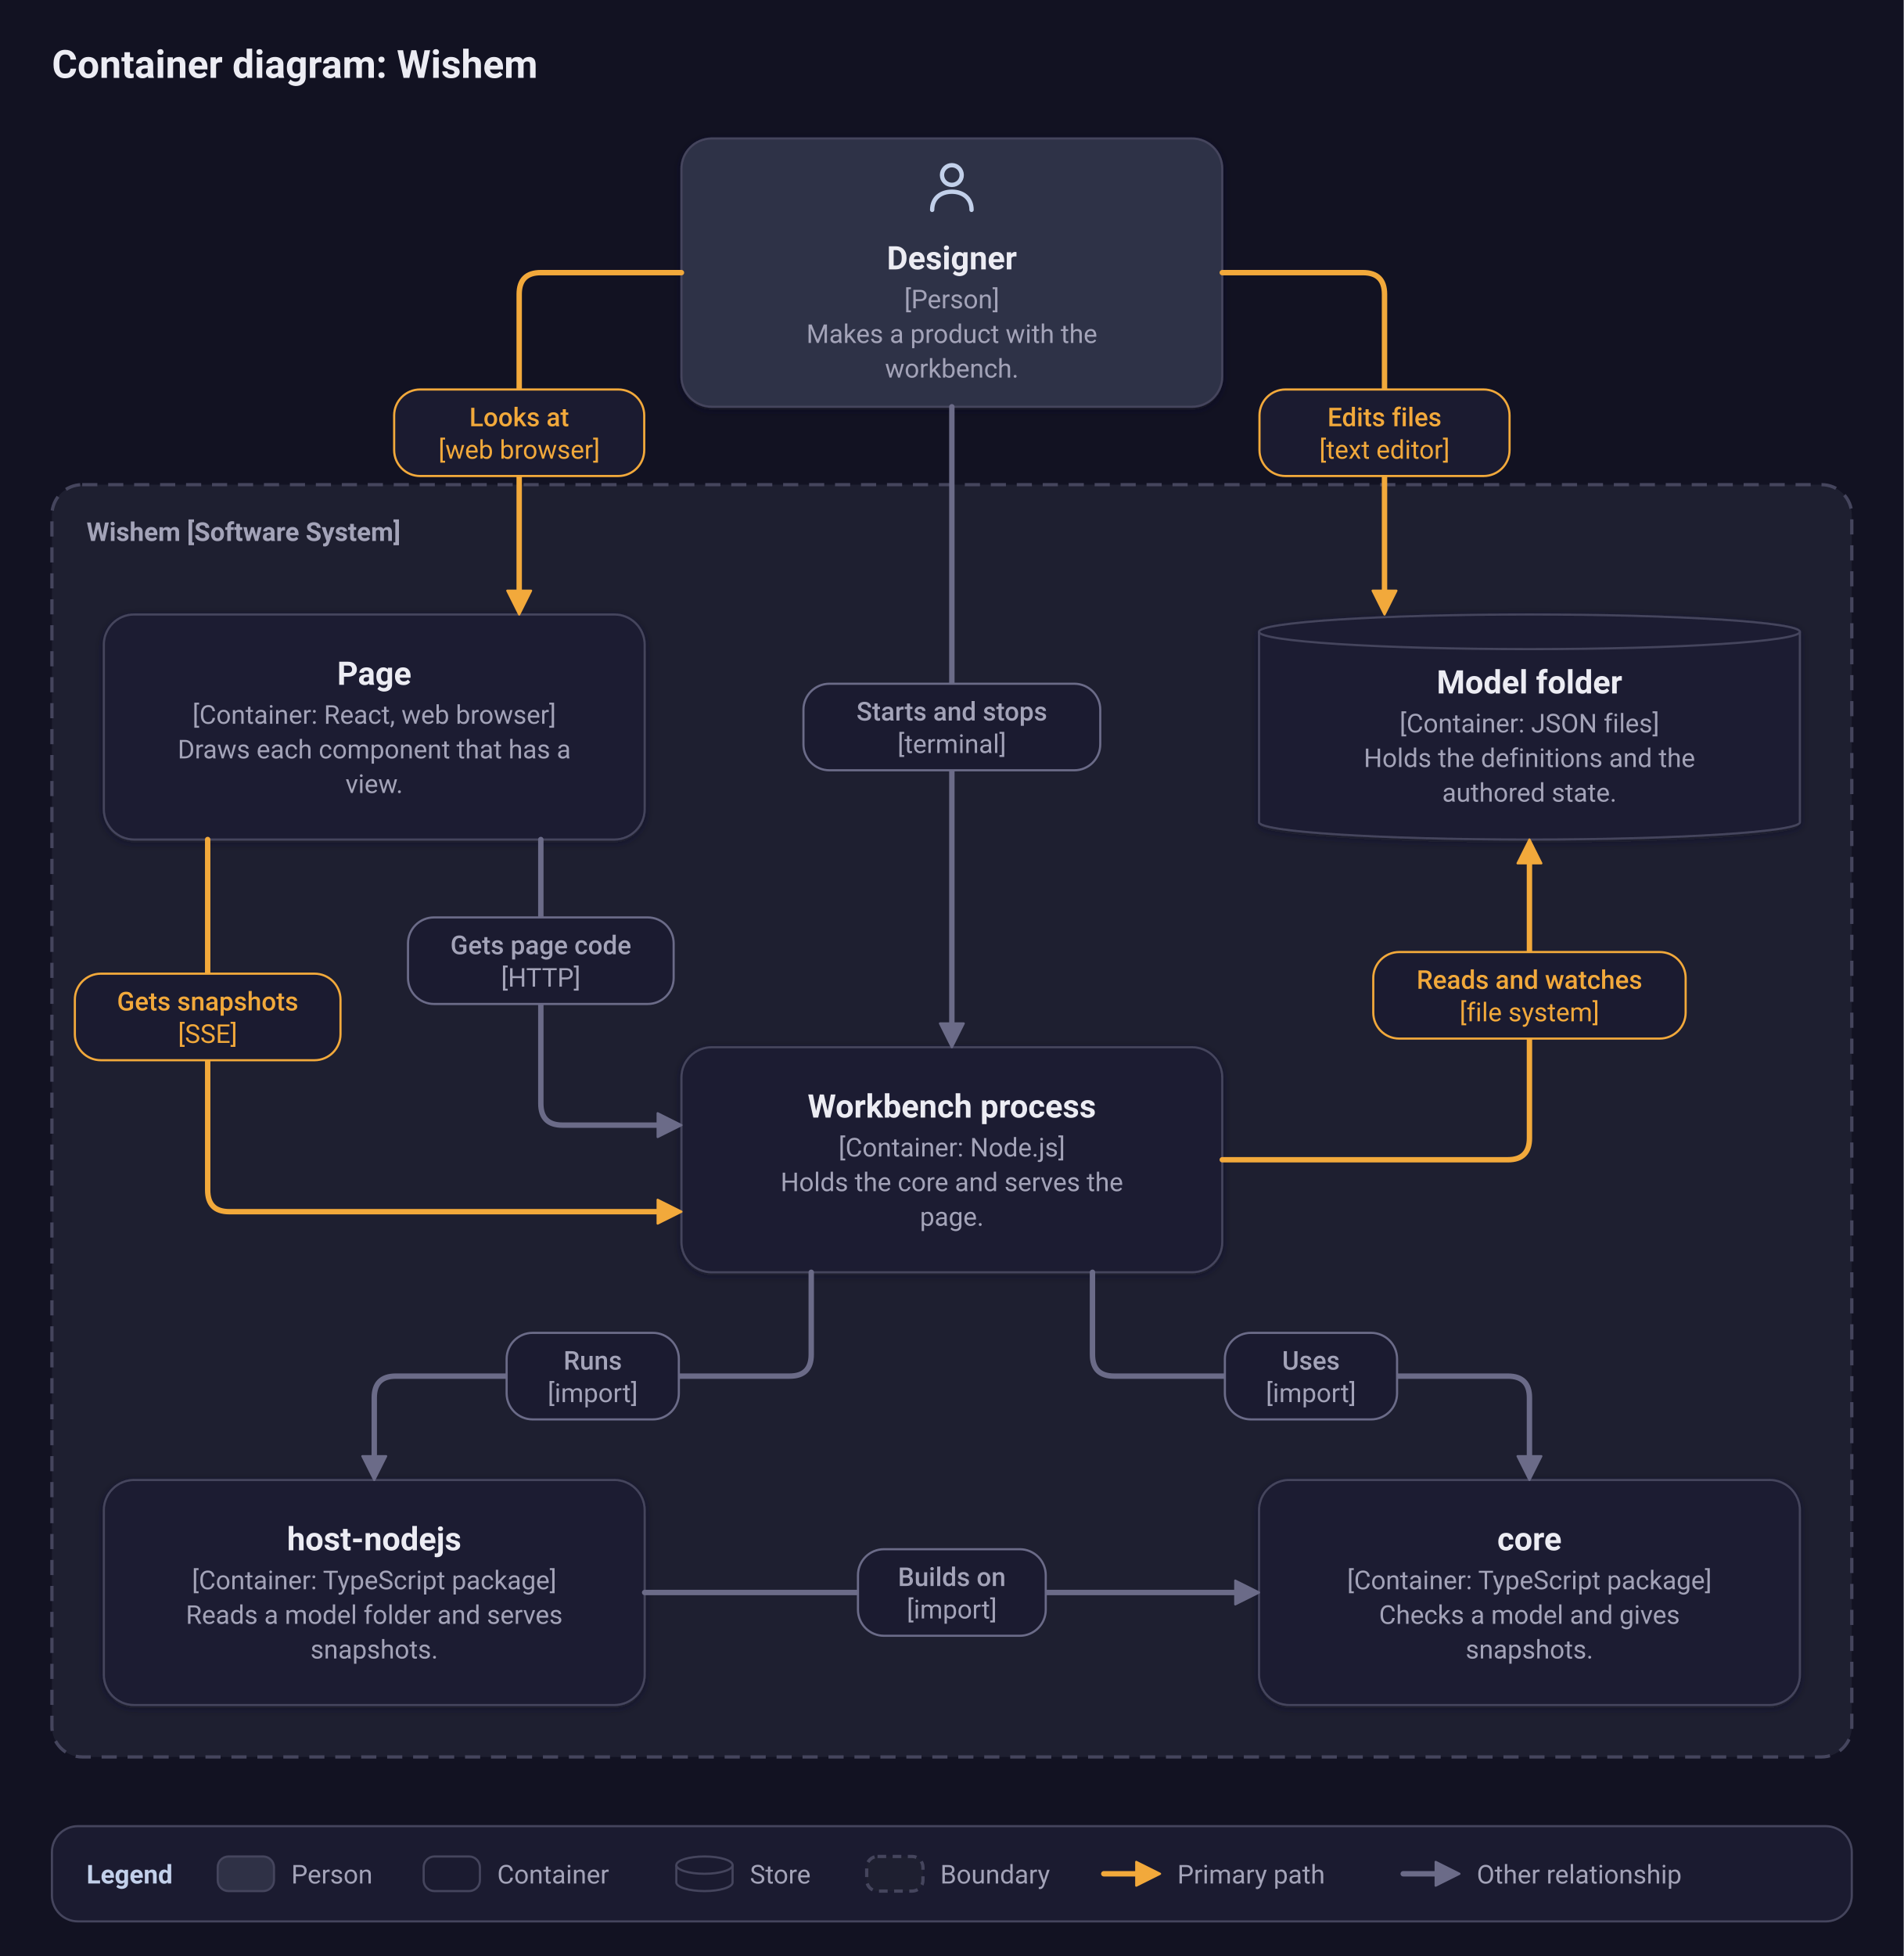
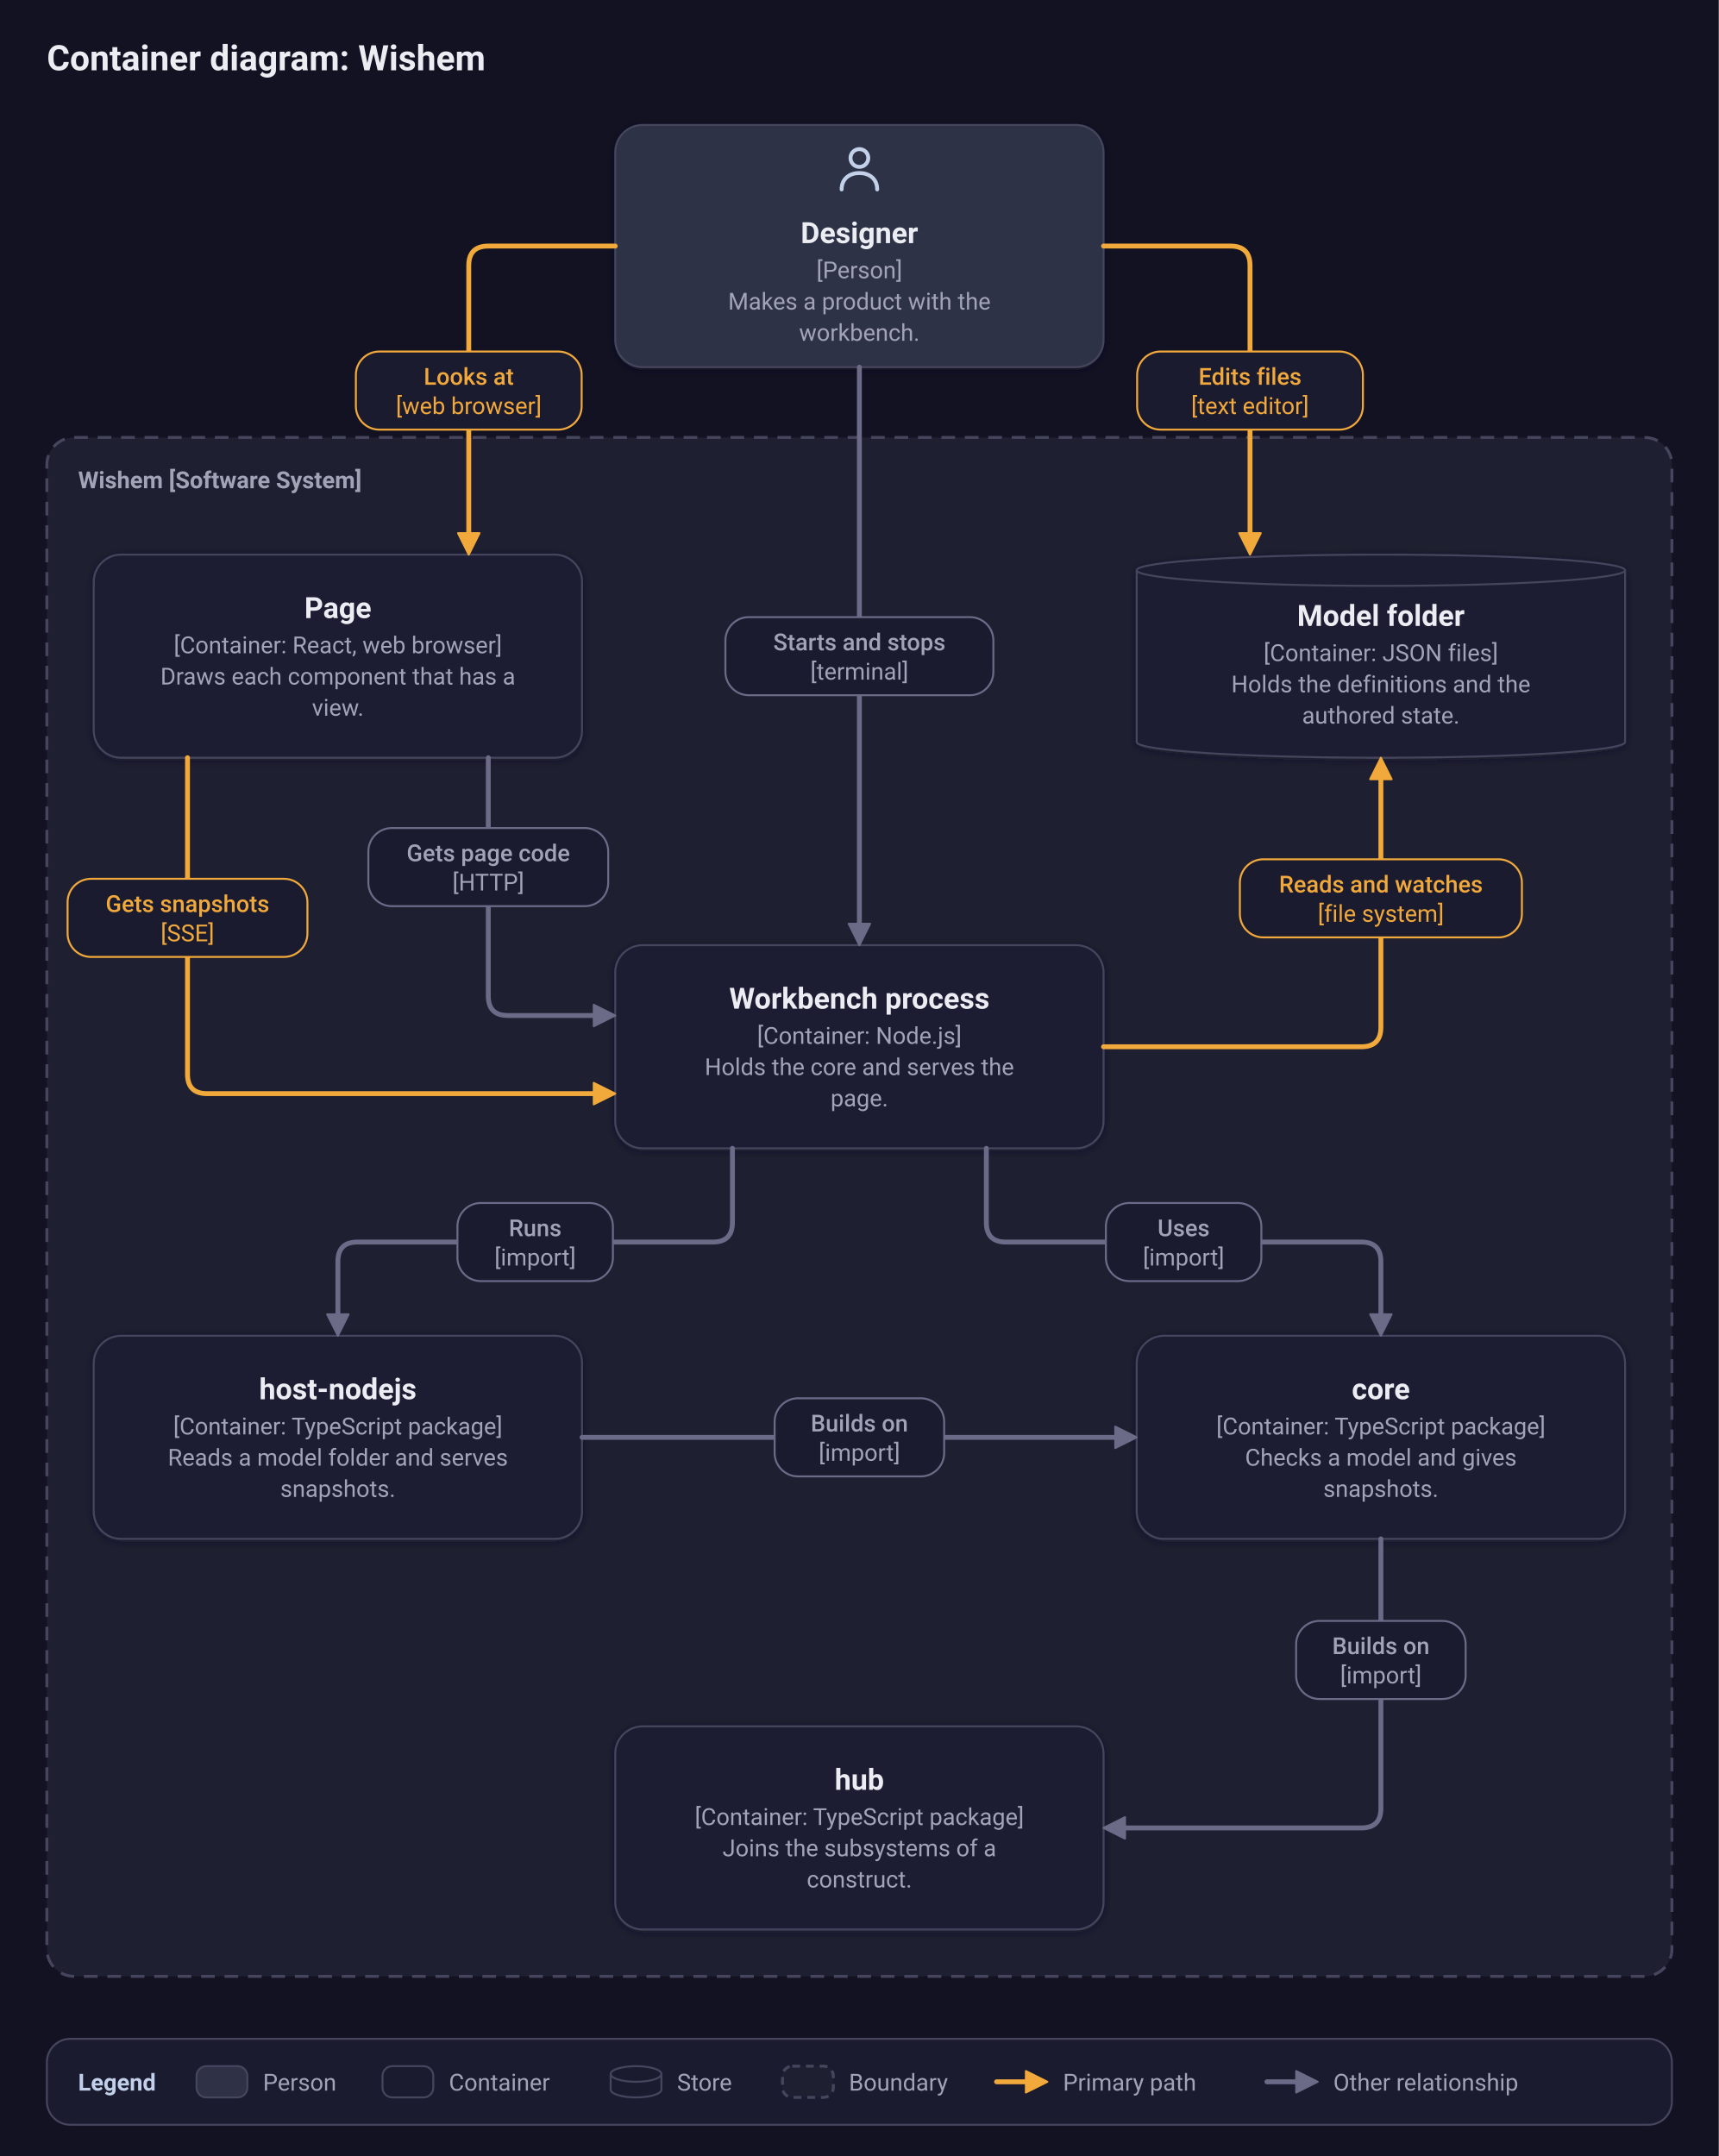
- <svg xmlns="http://www.w3.org/2000/svg" viewBox="0 0 880 904" width="880" height="904" role="img" aria-labelledby="title desc">
+ <svg xmlns="http://www.w3.org/2000/svg" viewBox="0 0 880 1104" width="880" height="1104" role="img" aria-labelledby="title desc">
  <defs>
    <filter id="shadow" x="-10%" y="-10%" width="120%" height="130%">
      <feDropShadow dx="0" dy="1" stdDeviation="2" flood-color="#17172a" flood-opacity="0.5" />
    </filter>
  </defs>
-   <rect width="880" height="904" fill="#121222" />
+   <rect width="880" height="1104" fill="#121222" />
  <text x="24" y="36" font-family="system-ui, -apple-system, 'Segoe UI', Roboto, 'Helvetica Neue', Arial, sans-serif" font-weight="600" font-size="18" fill="#ececf3" text-anchor="start">Container diagram: Wishem</text>
-   <rect x="24" y="224" width="832" height="588" rx="14" fill="#1e1f30" stroke="#45455d" stroke-width="1.5" stroke-dasharray="7 5" />
+   <rect x="24" y="224" width="832" height="788" rx="14" fill="#1e1f30" stroke="#45455d" stroke-width="1.5" stroke-dasharray="7 5" />
  <text x="40" y="250" font-family="system-ui, -apple-system, 'Segoe UI', Roboto, 'Helvetica Neue', Arial, sans-serif" font-weight="600" font-size="12" fill="#a3a3b8" text-anchor="start">Wishem [Software System]</text>
  <rect x="315" y="64" width="250" height="124" rx="14" fill="#2f3146" stroke="#45455d" filter="url(#shadow)" />
  <g transform="translate(426 72.5) scale(0.7)" fill="none" stroke="#c2d0ea" stroke-width="2.86" stroke-linecap="round" stroke-linejoin="round">
    <circle cx="20" cy="12" r="6.5" />
    <path d="M7 35c0-8 6-12 13-12s13 4 13 12" />
  </g>
  <text x="440" y="124.5" font-family="system-ui, -apple-system, 'Segoe UI', Roboto, 'Helvetica Neue', Arial, sans-serif" font-weight="600" font-size="15" fill="#ececf3" text-anchor="middle">Designer</text>
  <text x="440" y="142.5" font-family="system-ui, -apple-system, 'Segoe UI', Roboto, 'Helvetica Neue', Arial, sans-serif" font-weight="400" font-size="12" fill="#a3a3b8" text-anchor="middle">[Person]</text>
  <text x="440" y="158.5" font-family="system-ui, -apple-system, 'Segoe UI', Roboto, 'Helvetica Neue', Arial, sans-serif" font-weight="400" font-size="12" fill="#a3a3b8" text-anchor="middle">Makes a product with the</text>
  <text x="440" y="174.5" font-family="system-ui, -apple-system, 'Segoe UI', Roboto, 'Helvetica Neue', Arial, sans-serif" font-weight="400" font-size="12" fill="#a3a3b8" text-anchor="middle">workbench.</text>
  <rect x="48" y="284" width="250" height="104" rx="14" fill="#1b1b30" stroke="#45455d" filter="url(#shadow)" />
  <text x="173" y="316.5" font-family="system-ui, -apple-system, 'Segoe UI', Roboto, 'Helvetica Neue', Arial, sans-serif" font-weight="600" font-size="15" fill="#ececf3" text-anchor="middle">Page</text>
  <text x="173" y="334.5" font-family="system-ui, -apple-system, 'Segoe UI', Roboto, 'Helvetica Neue', Arial, sans-serif" font-weight="400" font-size="12" fill="#a3a3b8" text-anchor="middle">[Container: React, web browser]</text>
  <text x="173" y="350.5" font-family="system-ui, -apple-system, 'Segoe UI', Roboto, 'Helvetica Neue', Arial, sans-serif" font-weight="400" font-size="12" fill="#a3a3b8" text-anchor="middle">Draws each component that has a</text>
  <text x="173" y="366.5" font-family="system-ui, -apple-system, 'Segoe UI', Roboto, 'Helvetica Neue', Arial, sans-serif" font-weight="400" font-size="12" fill="#a3a3b8" text-anchor="middle">view.</text>
  <path d="M582 292 a125 8 0 0 1 250 0 v88 a125 8 0 0 1 -250 0 z" fill="#1b1b30" stroke="#45455d" filter="url(#shadow)" />
  <path d="M582 292 a125 8 0 0 0 250 0" fill="none" stroke="#45455d" />
  <text x="707" y="320.5" font-family="system-ui, -apple-system, 'Segoe UI', Roboto, 'Helvetica Neue', Arial, sans-serif" font-weight="600" font-size="15" fill="#ececf3" text-anchor="middle">Model folder</text>
  <text x="707" y="338.5" font-family="system-ui, -apple-system, 'Segoe UI', Roboto, 'Helvetica Neue', Arial, sans-serif" font-weight="400" font-size="12" fill="#a3a3b8" text-anchor="middle">[Container: JSON files]</text>
  <text x="707" y="354.5" font-family="system-ui, -apple-system, 'Segoe UI', Roboto, 'Helvetica Neue', Arial, sans-serif" font-weight="400" font-size="12" fill="#a3a3b8" text-anchor="middle">Holds the definitions and the</text>
  <text x="707" y="370.5" font-family="system-ui, -apple-system, 'Segoe UI', Roboto, 'Helvetica Neue', Arial, sans-serif" font-weight="400" font-size="12" fill="#a3a3b8" text-anchor="middle">authored state.</text>
  <rect x="315" y="484" width="250" height="104" rx="14" fill="#1b1b30" stroke="#45455d" filter="url(#shadow)" />
  <text x="440" y="516.5" font-family="system-ui, -apple-system, 'Segoe UI', Roboto, 'Helvetica Neue', Arial, sans-serif" font-weight="600" font-size="15" fill="#ececf3" text-anchor="middle">Workbench process</text>
  <text x="440" y="534.5" font-family="system-ui, -apple-system, 'Segoe UI', Roboto, 'Helvetica Neue', Arial, sans-serif" font-weight="400" font-size="12" fill="#a3a3b8" text-anchor="middle">[Container: Node.js]</text>
  <text x="440" y="550.5" font-family="system-ui, -apple-system, 'Segoe UI', Roboto, 'Helvetica Neue', Arial, sans-serif" font-weight="400" font-size="12" fill="#a3a3b8" text-anchor="middle">Holds the core and serves the</text>
  <text x="440" y="566.5" font-family="system-ui, -apple-system, 'Segoe UI', Roboto, 'Helvetica Neue', Arial, sans-serif" font-weight="400" font-size="12" fill="#a3a3b8" text-anchor="middle">page.</text>
  <rect x="48" y="684" width="250" height="104" rx="14" fill="#1b1b30" stroke="#45455d" filter="url(#shadow)" />
  <text x="173" y="716.5" font-family="system-ui, -apple-system, 'Segoe UI', Roboto, 'Helvetica Neue', Arial, sans-serif" font-weight="600" font-size="15" fill="#ececf3" text-anchor="middle">host-nodejs</text>
  <text x="173" y="734.5" font-family="system-ui, -apple-system, 'Segoe UI', Roboto, 'Helvetica Neue', Arial, sans-serif" font-weight="400" font-size="12" fill="#a3a3b8" text-anchor="middle">[Container: TypeScript package]</text>
  <text x="173" y="750.5" font-family="system-ui, -apple-system, 'Segoe UI', Roboto, 'Helvetica Neue', Arial, sans-serif" font-weight="400" font-size="12" fill="#a3a3b8" text-anchor="middle">Reads a model folder and serves</text>
  <text x="173" y="766.5" font-family="system-ui, -apple-system, 'Segoe UI', Roboto, 'Helvetica Neue', Arial, sans-serif" font-weight="400" font-size="12" fill="#a3a3b8" text-anchor="middle">snapshots.</text>
  <rect x="582" y="684" width="250" height="104" rx="14" fill="#1b1b30" stroke="#45455d" filter="url(#shadow)" />
  <text x="707" y="716.5" font-family="system-ui, -apple-system, 'Segoe UI', Roboto, 'Helvetica Neue', Arial, sans-serif" font-weight="600" font-size="15" fill="#ececf3" text-anchor="middle">core</text>
  <text x="707" y="734.5" font-family="system-ui, -apple-system, 'Segoe UI', Roboto, 'Helvetica Neue', Arial, sans-serif" font-weight="400" font-size="12" fill="#a3a3b8" text-anchor="middle">[Container: TypeScript package]</text>
  <text x="707" y="750.5" font-family="system-ui, -apple-system, 'Segoe UI', Roboto, 'Helvetica Neue', Arial, sans-serif" font-weight="400" font-size="12" fill="#a3a3b8" text-anchor="middle">Checks a model and gives</text>
  <text x="707" y="766.5" font-family="system-ui, -apple-system, 'Segoe UI', Roboto, 'Helvetica Neue', Arial, sans-serif" font-weight="400" font-size="12" fill="#a3a3b8" text-anchor="middle">snapshots.</text>
+   <rect x="315" y="884" width="250" height="104" rx="14" fill="#1b1b30" stroke="#45455d" filter="url(#shadow)" />
+   <text x="440" y="916.5" font-family="system-ui, -apple-system, 'Segoe UI', Roboto, 'Helvetica Neue', Arial, sans-serif" font-weight="600" font-size="15" fill="#ececf3" text-anchor="middle">hub</text>
+   <text x="440" y="934.5" font-family="system-ui, -apple-system, 'Segoe UI', Roboto, 'Helvetica Neue', Arial, sans-serif" font-weight="400" font-size="12" fill="#a3a3b8" text-anchor="middle">[Container: TypeScript package]</text>
+   <text x="440" y="950.5" font-family="system-ui, -apple-system, 'Segoe UI', Roboto, 'Helvetica Neue', Arial, sans-serif" font-weight="400" font-size="12" fill="#a3a3b8" text-anchor="middle">Joins the subsystems of a</text>
+   <text x="440" y="966.5" font-family="system-ui, -apple-system, 'Segoe UI', Roboto, 'Helvetica Neue', Arial, sans-serif" font-weight="400" font-size="12" fill="#a3a3b8" text-anchor="middle">construct.</text>
  <path d="M315 126 L250 126 Q240 126 240 136 L240 274" fill="none" stroke="#f2a93b" stroke-width="2.5" stroke-linecap="round" stroke-linejoin="round" />
  <polygon points="240,284 234.5,273 245.5,273" fill="#f2a93b" stroke="#f2a93b" stroke-width="1" stroke-linejoin="round" />
  <rect x="182.2" y="180" width="115.6" height="40" rx="12" fill="#1b1b30" stroke="#f2a93b" />
  <text x="240" y="197" font-family="system-ui, -apple-system, 'Segoe UI', Roboto, 'Helvetica Neue', Arial, sans-serif" font-weight="500" font-size="12" fill="#f2a93b" text-anchor="middle">Looks at</text>
  <text x="240" y="212" font-family="system-ui, -apple-system, 'Segoe UI', Roboto, 'Helvetica Neue', Arial, sans-serif" font-weight="400" font-size="12" fill="#f2a93b" text-anchor="middle">[web browser]</text>
  <path d="M565 126 L630 126 Q640 126 640 136 L640 274" fill="none" stroke="#f2a93b" stroke-width="2.5" stroke-linecap="round" stroke-linejoin="round" />
  <polygon points="640,284 634.5,273 645.5,273" fill="#f2a93b" stroke="#f2a93b" stroke-width="1" stroke-linejoin="round" />
  <rect x="582.2" y="180" width="115.6" height="40" rx="12" fill="#1b1b30" stroke="#f2a93b" />
  <text x="640" y="197" font-family="system-ui, -apple-system, 'Segoe UI', Roboto, 'Helvetica Neue', Arial, sans-serif" font-weight="500" font-size="12" fill="#f2a93b" text-anchor="middle">Edits files</text>
  <text x="640" y="212" font-family="system-ui, -apple-system, 'Segoe UI', Roboto, 'Helvetica Neue', Arial, sans-serif" font-weight="400" font-size="12" fill="#f2a93b" text-anchor="middle">[text editor]</text>
  <path d="M565 536 L697 536 Q707 536 707 526 L707 398" fill="none" stroke="#f2a93b" stroke-width="2.5" stroke-linecap="round" stroke-linejoin="round" />
  <polygon points="707,388 712.5,399 701.5,399" fill="#f2a93b" stroke="#f2a93b" stroke-width="1" stroke-linejoin="round" />
  <rect x="634.8" y="440" width="144.4" height="40" rx="12" fill="#1b1b30" stroke="#f2a93b" />
  <text x="707" y="457" font-family="system-ui, -apple-system, 'Segoe UI', Roboto, 'Helvetica Neue', Arial, sans-serif" font-weight="500" font-size="12" fill="#f2a93b" text-anchor="middle">Reads and watches</text>
  <text x="707" y="472" font-family="system-ui, -apple-system, 'Segoe UI', Roboto, 'Helvetica Neue', Arial, sans-serif" font-weight="400" font-size="12" fill="#f2a93b" text-anchor="middle">[file system]</text>
  <path d="M96 388 L96 550 Q96 560 106 560 L305 560" fill="none" stroke="#f2a93b" stroke-width="2.5" stroke-linecap="round" stroke-linejoin="round" />
  <polygon points="315,560 304,565.5 304,554.5" fill="#f2a93b" stroke="#f2a93b" stroke-width="1" stroke-linejoin="round" />
  <rect x="34.6" y="450" width="122.8" height="40" rx="12" fill="#1b1b30" stroke="#f2a93b" />
  <text x="96" y="467" font-family="system-ui, -apple-system, 'Segoe UI', Roboto, 'Helvetica Neue', Arial, sans-serif" font-weight="500" font-size="12" fill="#f2a93b" text-anchor="middle">Gets snapshots</text>
  <text x="96" y="482" font-family="system-ui, -apple-system, 'Segoe UI', Roboto, 'Helvetica Neue', Arial, sans-serif" font-weight="400" font-size="12" fill="#f2a93b" text-anchor="middle">[SSE]</text>
  <path d="M440 188 L440 474" fill="none" stroke="#6b6b88" stroke-width="2.5" stroke-linecap="round" stroke-linejoin="round" />
  <polygon points="440,484 434.5,473 445.5,473" fill="#6b6b88" stroke="#6b6b88" stroke-width="1" stroke-linejoin="round" />
  <rect x="371.4" y="316" width="137.2" height="40" rx="12" fill="#1b1b30" stroke="#6b6b88" />
  <text x="440" y="333" font-family="system-ui, -apple-system, 'Segoe UI', Roboto, 'Helvetica Neue', Arial, sans-serif" font-weight="500" font-size="12" fill="#a3a3b8" text-anchor="middle">Starts and stops</text>
  <text x="440" y="348" font-family="system-ui, -apple-system, 'Segoe UI', Roboto, 'Helvetica Neue', Arial, sans-serif" font-weight="400" font-size="12" fill="#a3a3b8" text-anchor="middle">[terminal]</text>
  <path d="M250 388 L250 510 Q250 520 260 520 L305 520" fill="none" stroke="#6b6b88" stroke-width="2.5" stroke-linecap="round" stroke-linejoin="round" />
  <polygon points="315,520 304,525.5 304,514.5" fill="#6b6b88" stroke="#6b6b88" stroke-width="1" stroke-linejoin="round" />
  <rect x="188.6" y="424" width="122.8" height="40" rx="12" fill="#1b1b30" stroke="#6b6b88" />
  <text x="250" y="441" font-family="system-ui, -apple-system, 'Segoe UI', Roboto, 'Helvetica Neue', Arial, sans-serif" font-weight="500" font-size="12" fill="#a3a3b8" text-anchor="middle">Gets page code</text>
  <text x="250" y="456" font-family="system-ui, -apple-system, 'Segoe UI', Roboto, 'Helvetica Neue', Arial, sans-serif" font-weight="400" font-size="12" fill="#a3a3b8" text-anchor="middle">[HTTP]</text>
  <path d="M375 588 L375 626 Q375 636 365 636 L183 636 Q173 636 173 646 L173 674" fill="none" stroke="#6b6b88" stroke-width="2.5" stroke-linecap="round" stroke-linejoin="round" />
  <polygon points="173,684 167.5,673 178.5,673" fill="#6b6b88" stroke="#6b6b88" stroke-width="1" stroke-linejoin="round" />
  <rect x="234.2" y="616" width="79.6" height="40" rx="12" fill="#1b1b30" stroke="#6b6b88" />
  <text x="274" y="633" font-family="system-ui, -apple-system, 'Segoe UI', Roboto, 'Helvetica Neue', Arial, sans-serif" font-weight="500" font-size="12" fill="#a3a3b8" text-anchor="middle">Runs</text>
  <text x="274" y="648" font-family="system-ui, -apple-system, 'Segoe UI', Roboto, 'Helvetica Neue', Arial, sans-serif" font-weight="400" font-size="12" fill="#a3a3b8" text-anchor="middle">[import]</text>
  <path d="M505 588 L505 626 Q505 636 515 636 L697 636 Q707 636 707 646 L707 674" fill="none" stroke="#6b6b88" stroke-width="2.5" stroke-linecap="round" stroke-linejoin="round" />
  <polygon points="707,684 701.5,673 712.5,673" fill="#6b6b88" stroke="#6b6b88" stroke-width="1" stroke-linejoin="round" />
  <rect x="566.2" y="616" width="79.6" height="40" rx="12" fill="#1b1b30" stroke="#6b6b88" />
  <text x="606" y="633" font-family="system-ui, -apple-system, 'Segoe UI', Roboto, 'Helvetica Neue', Arial, sans-serif" font-weight="500" font-size="12" fill="#a3a3b8" text-anchor="middle">Uses</text>
  <text x="606" y="648" font-family="system-ui, -apple-system, 'Segoe UI', Roboto, 'Helvetica Neue', Arial, sans-serif" font-weight="400" font-size="12" fill="#a3a3b8" text-anchor="middle">[import]</text>
  <path d="M298 736 L572 736" fill="none" stroke="#6b6b88" stroke-width="2.5" stroke-linecap="round" stroke-linejoin="round" />
  <polygon points="582,736 571,741.5 571,730.5" fill="#6b6b88" stroke="#6b6b88" stroke-width="1" stroke-linejoin="round" />
  <rect x="396.6" y="716" width="86.8" height="40" rx="12" fill="#1b1b30" stroke="#6b6b88" />
  <text x="440" y="733" font-family="system-ui, -apple-system, 'Segoe UI', Roboto, 'Helvetica Neue', Arial, sans-serif" font-weight="500" font-size="12" fill="#a3a3b8" text-anchor="middle">Builds on</text>
  <text x="440" y="748" font-family="system-ui, -apple-system, 'Segoe UI', Roboto, 'Helvetica Neue', Arial, sans-serif" font-weight="400" font-size="12" fill="#a3a3b8" text-anchor="middle">[import]</text>
-   <rect x="24" y="844" width="832" height="44" rx="12" fill="#1b1b30" stroke="#45455d" />
-   <text x="40" y="870.5" font-family="system-ui, -apple-system, 'Segoe UI', Roboto, 'Helvetica Neue', Arial, sans-serif" font-weight="600" font-size="12" fill="#c2d0ea" text-anchor="start">Legend</text>
-   <rect x="100.64" y="858" width="26" height="16" rx="5" fill="#2f3146" stroke="#45455d" />
-   <text x="134.64" y="870.5" font-family="system-ui, -apple-system, 'Segoe UI', Roboto, 'Helvetica Neue', Arial, sans-serif" font-weight="400" font-size="12" fill="#a3a3b8" text-anchor="start">Person</text>
-   <rect x="195.84" y="858" width="26" height="16" rx="5" fill="#1b1b30" stroke="#45455d" />
-   <text x="229.84" y="870.5" font-family="system-ui, -apple-system, 'Segoe UI', Roboto, 'Helvetica Neue', Arial, sans-serif" font-weight="400" font-size="12" fill="#a3a3b8" text-anchor="start">Container</text>
-   <path d="M312.64 862 a13 4 0 0 1 26 0 v8 a13 4 0 0 1 -26 0 z" fill="#1b1b30" stroke="#45455d" />
-   <path d="M312.64 862 a13 4 0 0 0 26 0" fill="none" stroke="#45455d" />
-   <text x="346.64" y="870.5" font-family="system-ui, -apple-system, 'Segoe UI', Roboto, 'Helvetica Neue', Arial, sans-serif" font-weight="400" font-size="12" fill="#a3a3b8" text-anchor="start">Store</text>
-   <rect x="400.64" y="858" width="26" height="16" rx="5" fill="#1e1f30" stroke="#45455d" stroke-width="1.5" stroke-dasharray="4 3" />
-   <text x="434.64" y="870.5" font-family="system-ui, -apple-system, 'Segoe UI', Roboto, 'Helvetica Neue', Arial, sans-serif" font-weight="400" font-size="12" fill="#a3a3b8" text-anchor="start">Boundary</text>
-   <path d="M510.24 866 L526.24 866" stroke="#f2a93b" stroke-width="2.5" stroke-linecap="round" />
-   <polygon points="536.24,866 525.24,871.5 525.24,860.5" fill="#f2a93b" stroke="#f2a93b" stroke-width="1" stroke-linejoin="round" />
-   <text x="544.24" y="870.5" font-family="system-ui, -apple-system, 'Segoe UI', Roboto, 'Helvetica Neue', Arial, sans-serif" font-weight="400" font-size="12" fill="#a3a3b8" text-anchor="start">Primary path</text>
-   <path d="M648.64 866 L664.64 866" stroke="#6b6b88" stroke-width="2.5" stroke-linecap="round" />
-   <polygon points="674.64,866 663.64,871.5 663.64,860.5" fill="#6b6b88" stroke="#6b6b88" stroke-width="1" stroke-linejoin="round" />
-   <text x="682.64" y="870.5" font-family="system-ui, -apple-system, 'Segoe UI', Roboto, 'Helvetica Neue', Arial, sans-serif" font-weight="400" font-size="12" fill="#a3a3b8" text-anchor="start">Other relationship</text>
+   <path d="M707 788 L707 926 Q707 936 697 936 L575 936" fill="none" stroke="#6b6b88" stroke-width="2.5" stroke-linecap="round" stroke-linejoin="round" />
+   <polygon points="565,936 576,930.5 576,941.5" fill="#6b6b88" stroke="#6b6b88" stroke-width="1" stroke-linejoin="round" />
+   <rect x="663.6" y="830" width="86.8" height="40" rx="12" fill="#1b1b30" stroke="#6b6b88" />
+   <text x="707" y="847" font-family="system-ui, -apple-system, 'Segoe UI', Roboto, 'Helvetica Neue', Arial, sans-serif" font-weight="500" font-size="12" fill="#a3a3b8" text-anchor="middle">Builds on</text>
+   <text x="707" y="862" font-family="system-ui, -apple-system, 'Segoe UI', Roboto, 'Helvetica Neue', Arial, sans-serif" font-weight="400" font-size="12" fill="#a3a3b8" text-anchor="middle">[import]</text>
+   <rect x="24" y="1044" width="832" height="44" rx="12" fill="#1b1b30" stroke="#45455d" />
+   <text x="40" y="1070.5" font-family="system-ui, -apple-system, 'Segoe UI', Roboto, 'Helvetica Neue', Arial, sans-serif" font-weight="600" font-size="12" fill="#c2d0ea" text-anchor="start">Legend</text>
+   <rect x="100.64" y="1058" width="26" height="16" rx="5" fill="#2f3146" stroke="#45455d" />
+   <text x="134.64" y="1070.5" font-family="system-ui, -apple-system, 'Segoe UI', Roboto, 'Helvetica Neue', Arial, sans-serif" font-weight="400" font-size="12" fill="#a3a3b8" text-anchor="start">Person</text>
+   <rect x="195.84" y="1058" width="26" height="16" rx="5" fill="#1b1b30" stroke="#45455d" />
+   <text x="229.84" y="1070.5" font-family="system-ui, -apple-system, 'Segoe UI', Roboto, 'Helvetica Neue', Arial, sans-serif" font-weight="400" font-size="12" fill="#a3a3b8" text-anchor="start">Container</text>
+   <path d="M312.64 1062 a13 4 0 0 1 26 0 v8 a13 4 0 0 1 -26 0 z" fill="#1b1b30" stroke="#45455d" />
+   <path d="M312.64 1062 a13 4 0 0 0 26 0" fill="none" stroke="#45455d" />
+   <text x="346.64" y="1070.5" font-family="system-ui, -apple-system, 'Segoe UI', Roboto, 'Helvetica Neue', Arial, sans-serif" font-weight="400" font-size="12" fill="#a3a3b8" text-anchor="start">Store</text>
+   <rect x="400.64" y="1058" width="26" height="16" rx="5" fill="#1e1f30" stroke="#45455d" stroke-width="1.5" stroke-dasharray="4 3" />
+   <text x="434.64" y="1070.5" font-family="system-ui, -apple-system, 'Segoe UI', Roboto, 'Helvetica Neue', Arial, sans-serif" font-weight="400" font-size="12" fill="#a3a3b8" text-anchor="start">Boundary</text>
+   <path d="M510.24 1066 L526.24 1066" stroke="#f2a93b" stroke-width="2.5" stroke-linecap="round" />
+   <polygon points="536.24,1066 525.24,1071.5 525.24,1060.5" fill="#f2a93b" stroke="#f2a93b" stroke-width="1" stroke-linejoin="round" />
+   <text x="544.24" y="1070.5" font-family="system-ui, -apple-system, 'Segoe UI', Roboto, 'Helvetica Neue', Arial, sans-serif" font-weight="400" font-size="12" fill="#a3a3b8" text-anchor="start">Primary path</text>
+   <path d="M648.64 1066 L664.64 1066" stroke="#6b6b88" stroke-width="2.5" stroke-linecap="round" />
+   <polygon points="674.64,1066 663.64,1071.5 663.64,1060.5" fill="#6b6b88" stroke="#6b6b88" stroke-width="1" stroke-linejoin="round" />
+   <text x="682.64" y="1070.5" font-family="system-ui, -apple-system, 'Segoe UI', Roboto, 'Helvetica Neue', Arial, sans-serif" font-weight="400" font-size="12" fill="#a3a3b8" text-anchor="start">Other relationship</text>
</svg>
